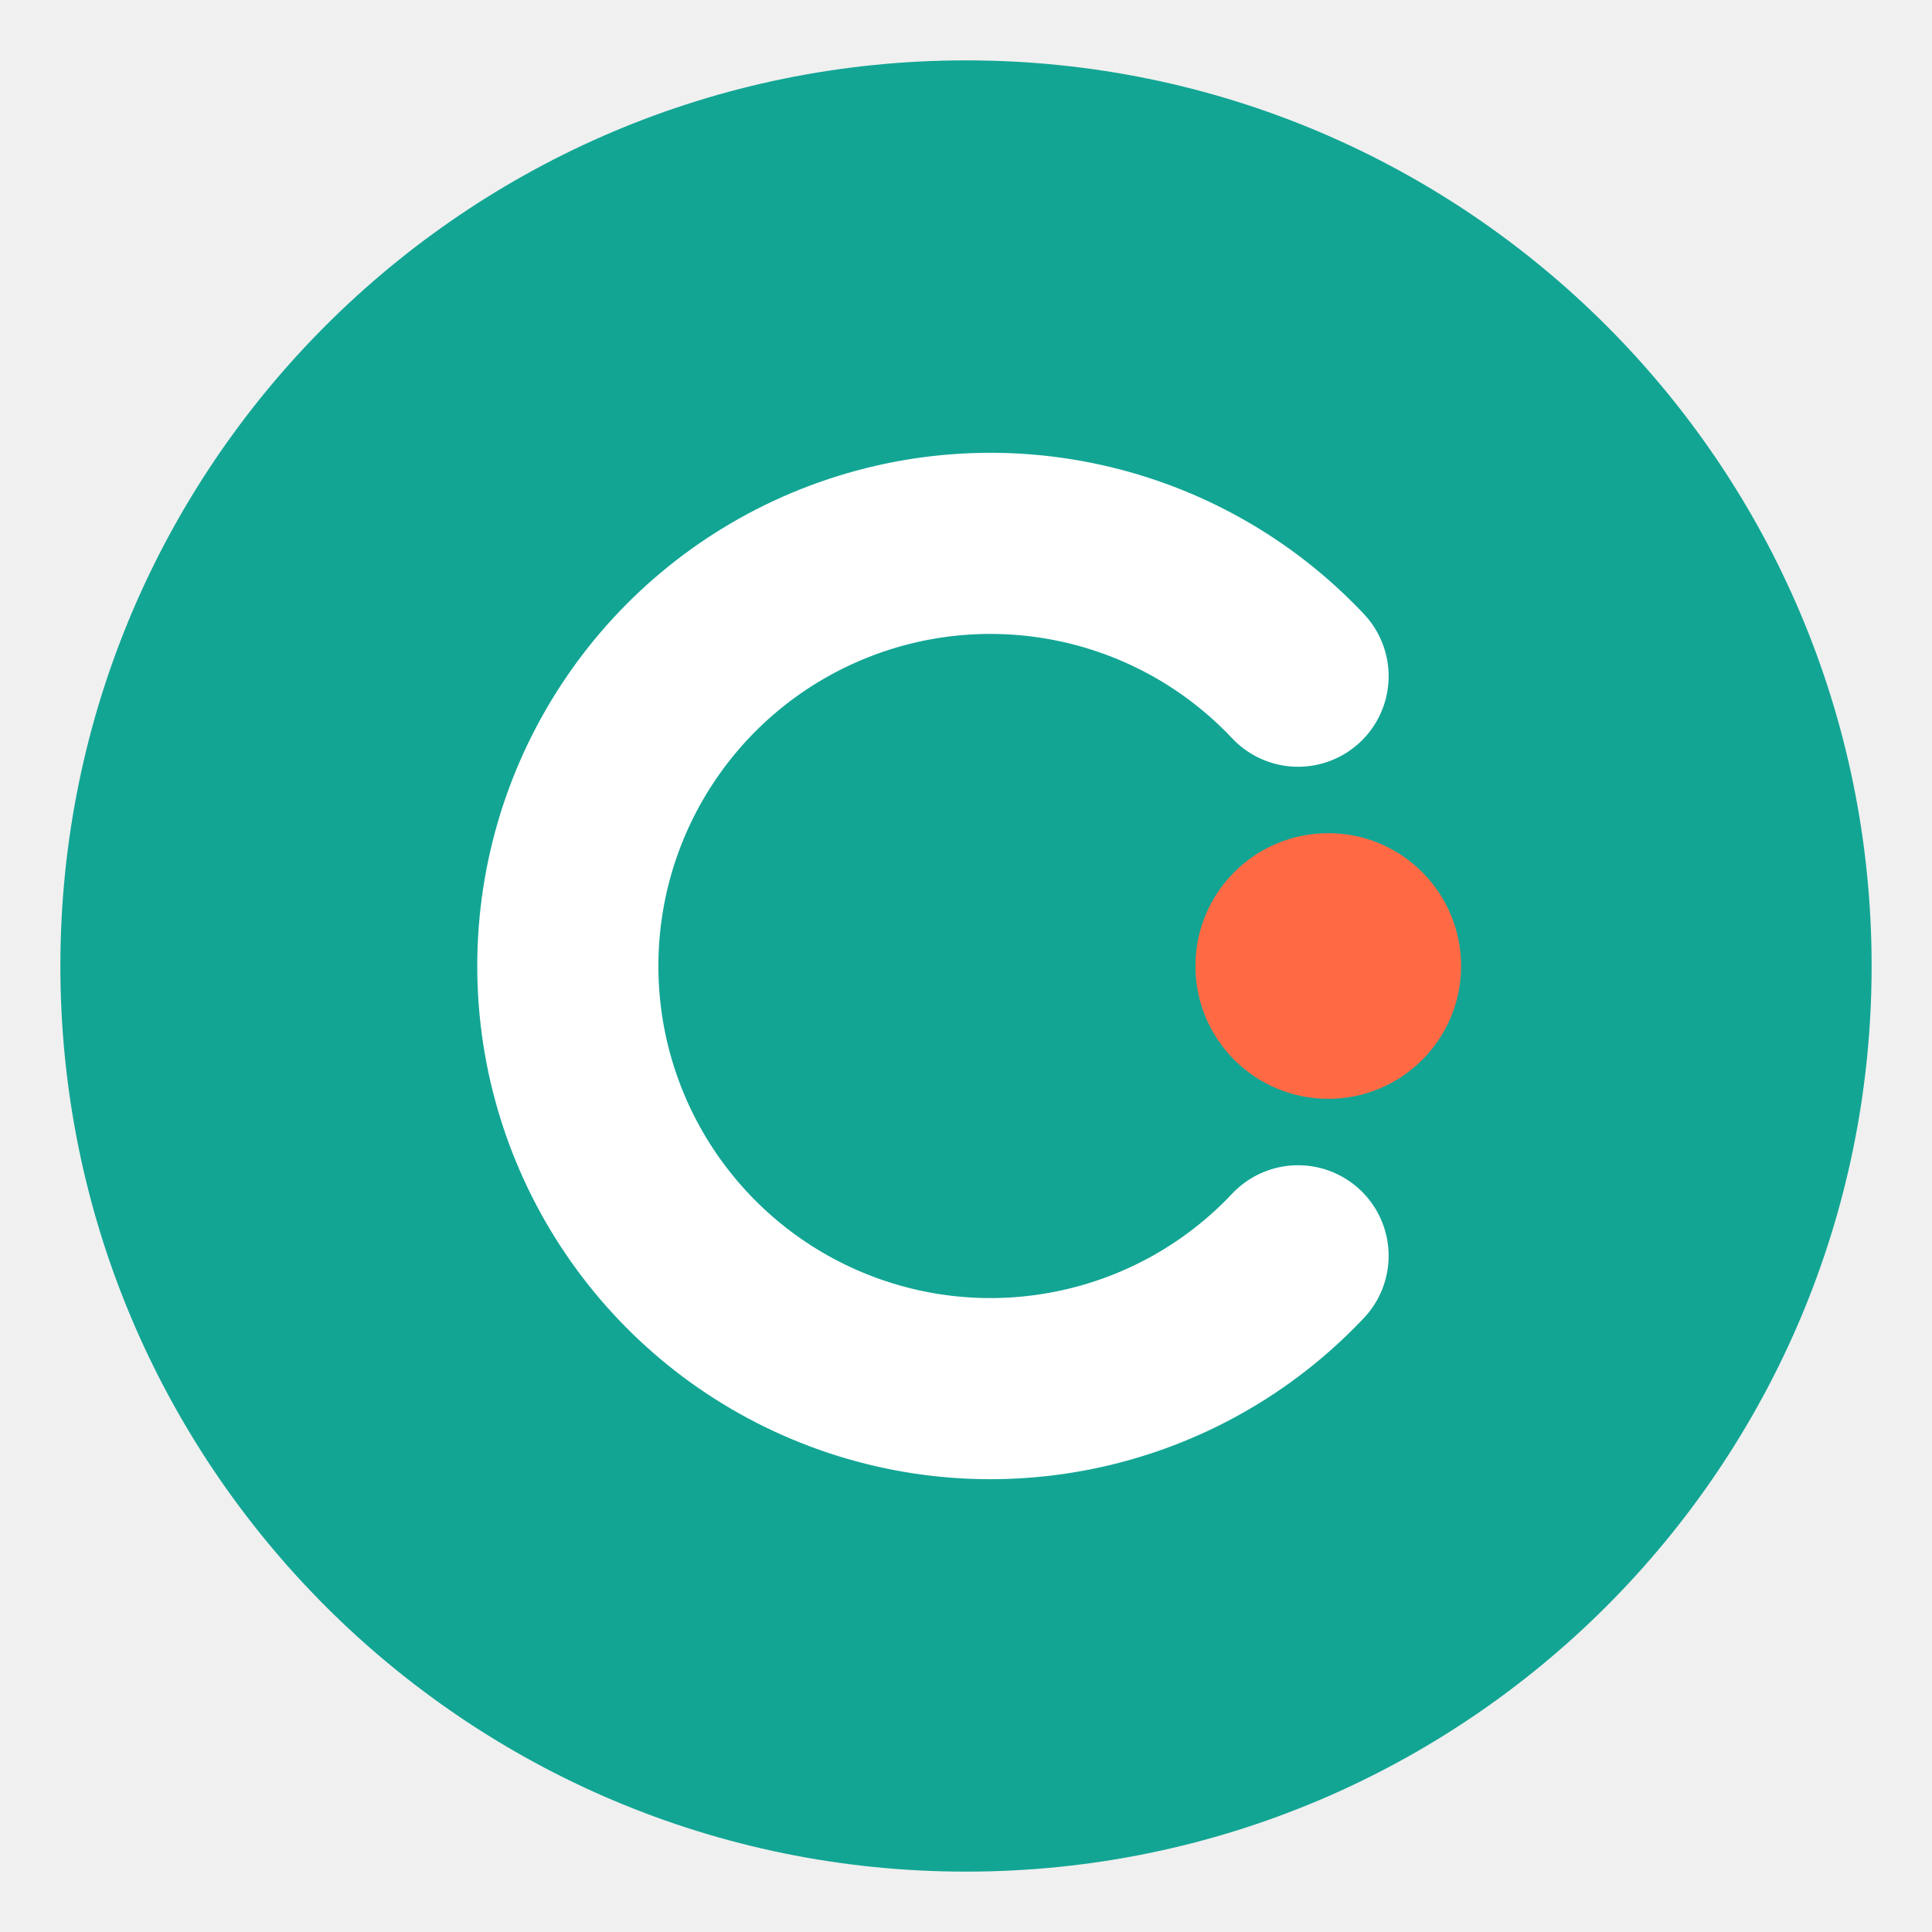
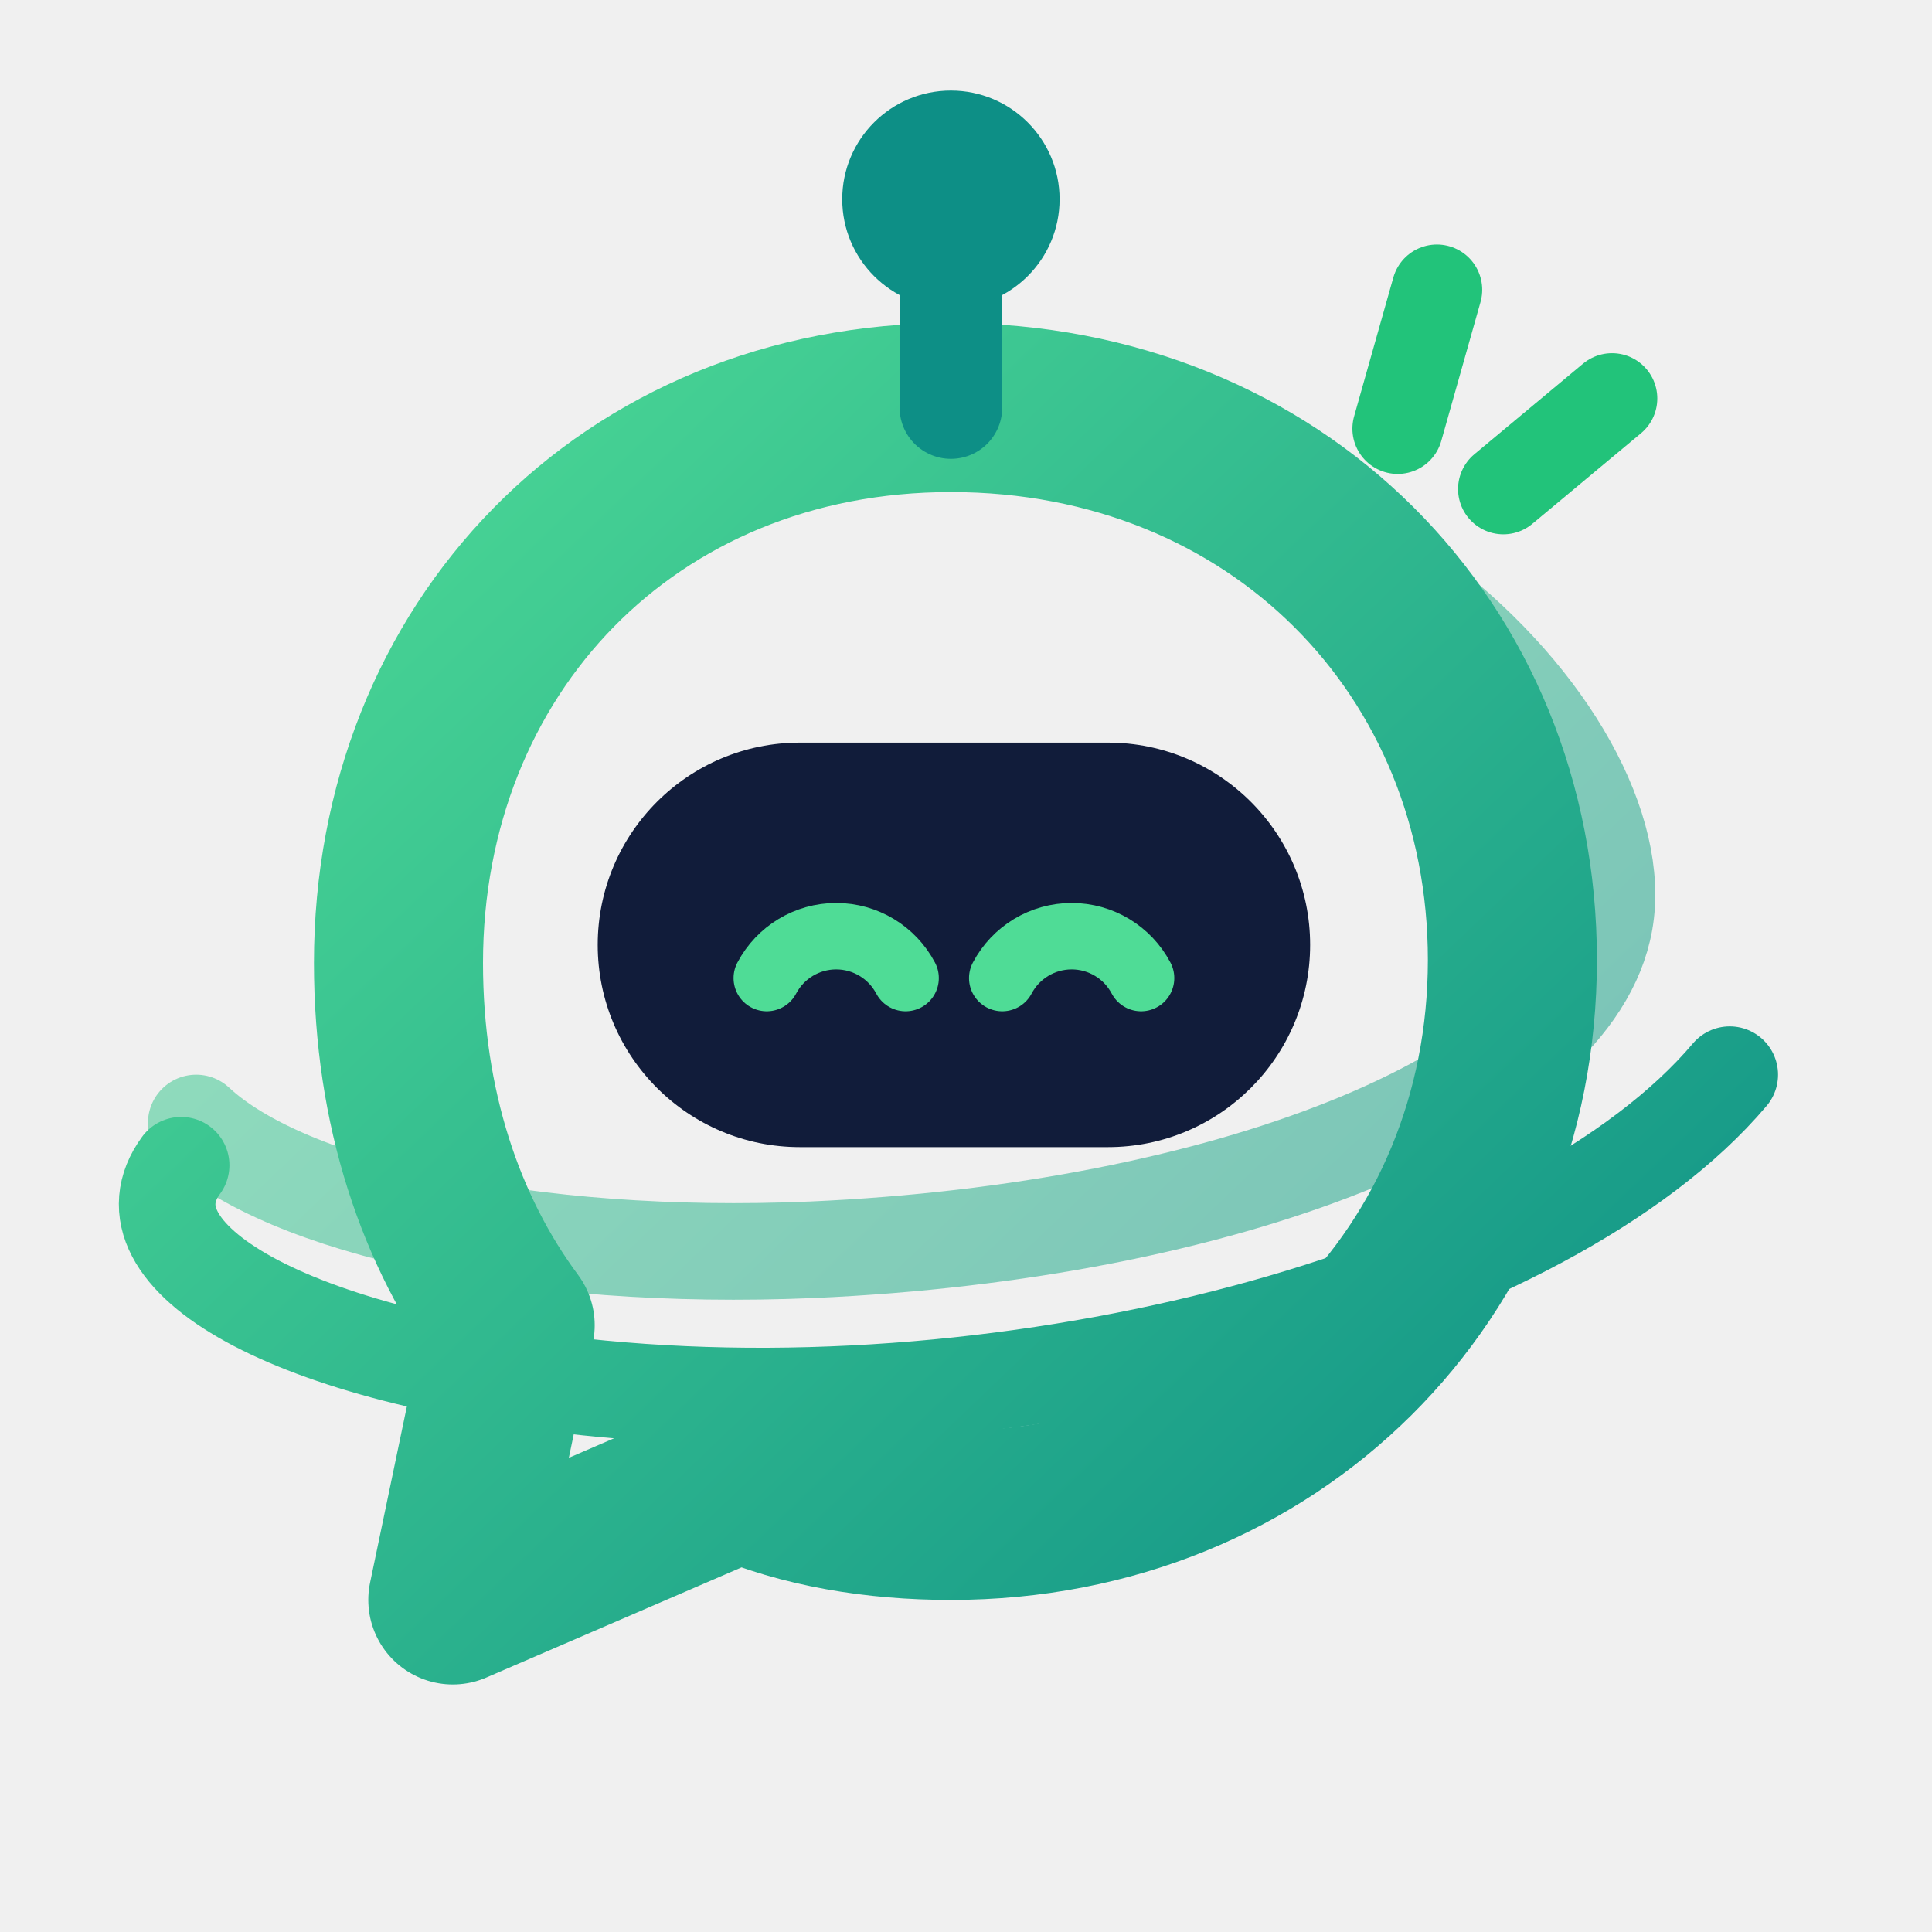
- <svg xmlns="http://www.w3.org/2000/svg" viewBox="0 0 32 32">
-   <circle cx="16" cy="16" r="15" fill="#12a594" />
-   <path d="M21.5 11.2a7 7 0 1 0 0 9.6" fill="none" stroke="#fff" stroke-width="3" stroke-linecap="round" />
-   <circle cx="22" cy="16" r="2.2" fill="#ff6a45" />
+ <svg xmlns="http://www.w3.org/2000/svg" viewBox="0 0 64 64" fill="none">
+   <defs>
+     <linearGradient id="wg" x1="10" y1="10" x2="54" y2="56" gradientUnits="userSpaceOnUse">
+       <stop offset="0" stop-color="#4fdc96" />
+       <stop offset="1" stop-color="#0d8f86" />
+     </linearGradient>
+   </defs>
+   <path d="M47.5 20.2c4.2 3.4 6.3 7.7 5.6 10.6-1.3 5.6-12.6 10-26.2 10.6-9.4.4-17.4-1.4-20.4-4.2" stroke="url(#wg)" stroke-width="3.2" stroke-linecap="round" opacity=".55" />
+   <path d="M31.5 13.5c10.8 0 18.6 8 18.6 18.3 0 10.4-8 18.4-18.6 18.4-2.5 0-4.9-.4-7-1.3L15 53l1.9-9.1c-2.3-3.1-3.7-7.2-3.7-12C13.2 21.5 20.8 13.5 31.5 13.5z" stroke="url(#wg)" stroke-width="5.6" stroke-linejoin="round" />
+   <path d="M31.5 13.5V8.6" stroke="#0d8f86" stroke-width="3.4" stroke-linecap="round" />
+   <circle cx="31.5" cy="6.6" r="3.6" fill="#0d8f86" />
+   <rect x="19.8" y="24.6" width="23.6" height="13.4" rx="6.7" fill="#111c3a" />
+   <path d="M25.4 32.4a2.6 2.6 0 0 1 4.6 0M33.2 32.4a2.6 2.6 0 0 1 4.6 0" stroke="#4fdc96" stroke-width="2.2" stroke-linecap="round" />
+   <path d="M6 38.6c-2.2 3 3.6 6.4 13.9 7.4 14.6 1.4 31.4-3.3 37.4-10.4" stroke="url(#wg)" stroke-width="3.2" stroke-linecap="round" />
+   <path d="M47.6 9.6l-1.3 4.6M53.4 13.2l-3.6 3" stroke="#22c37a" stroke-width="3" stroke-linecap="round" />
</svg>
